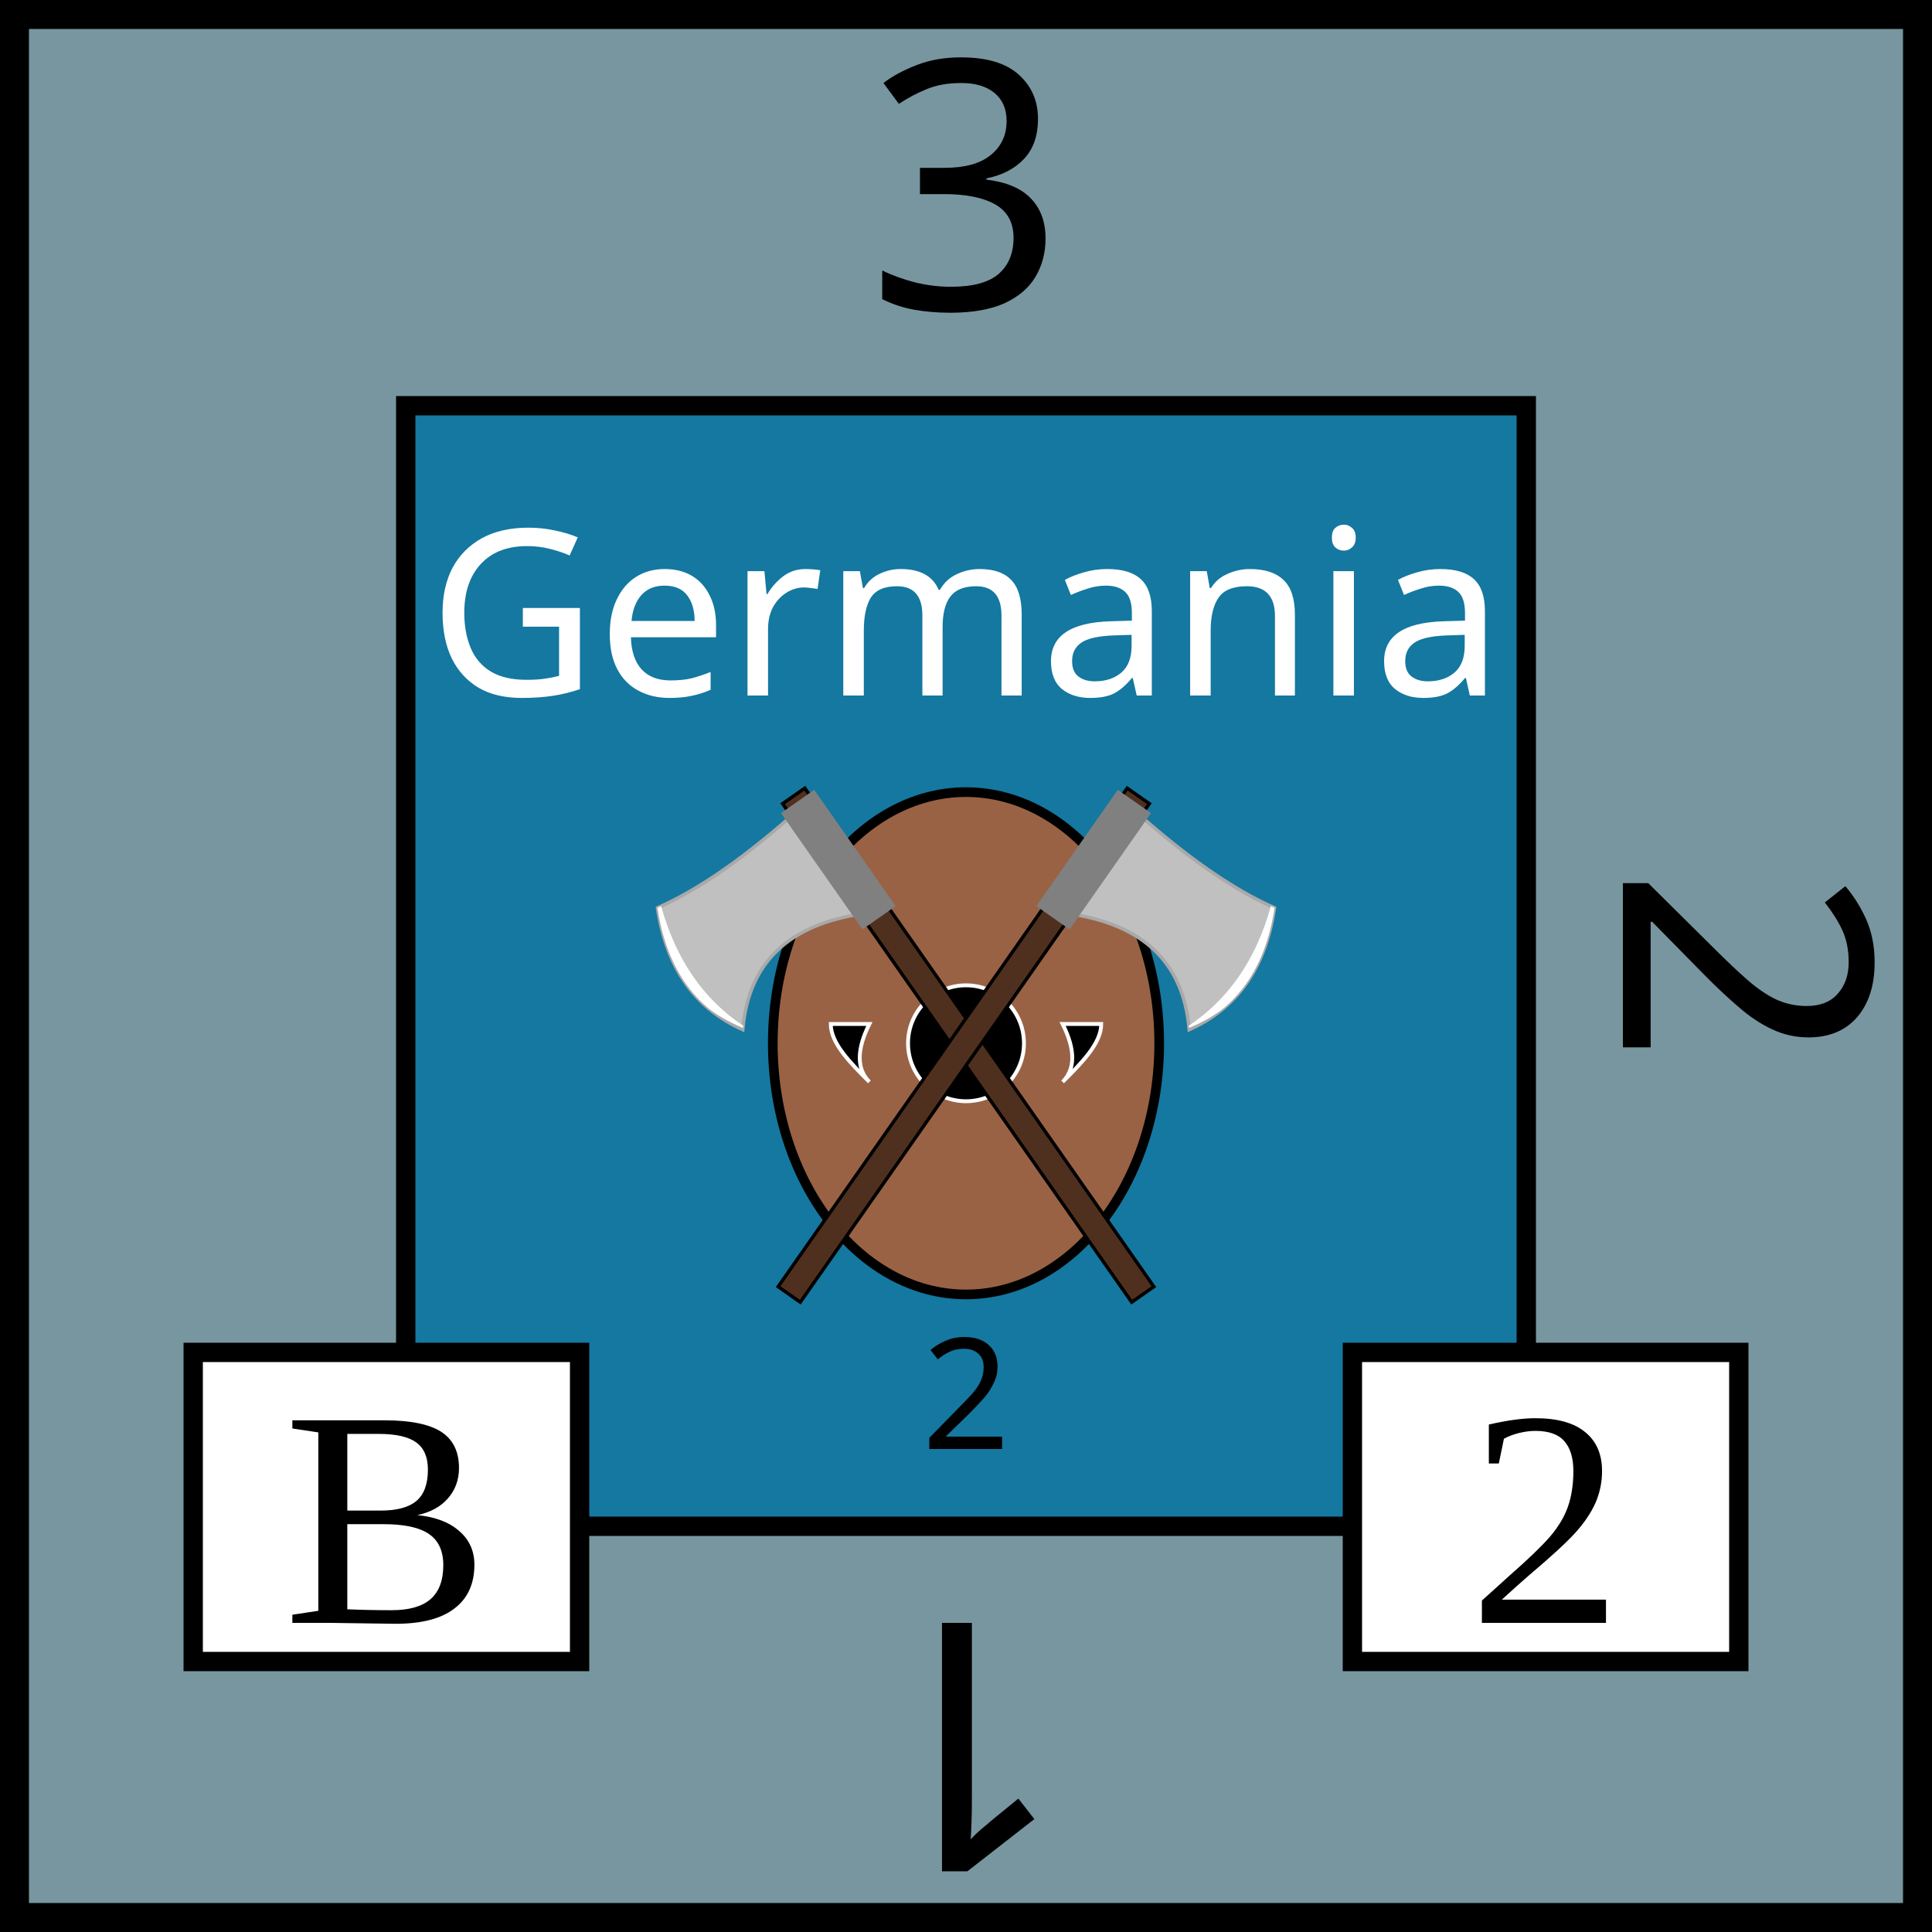
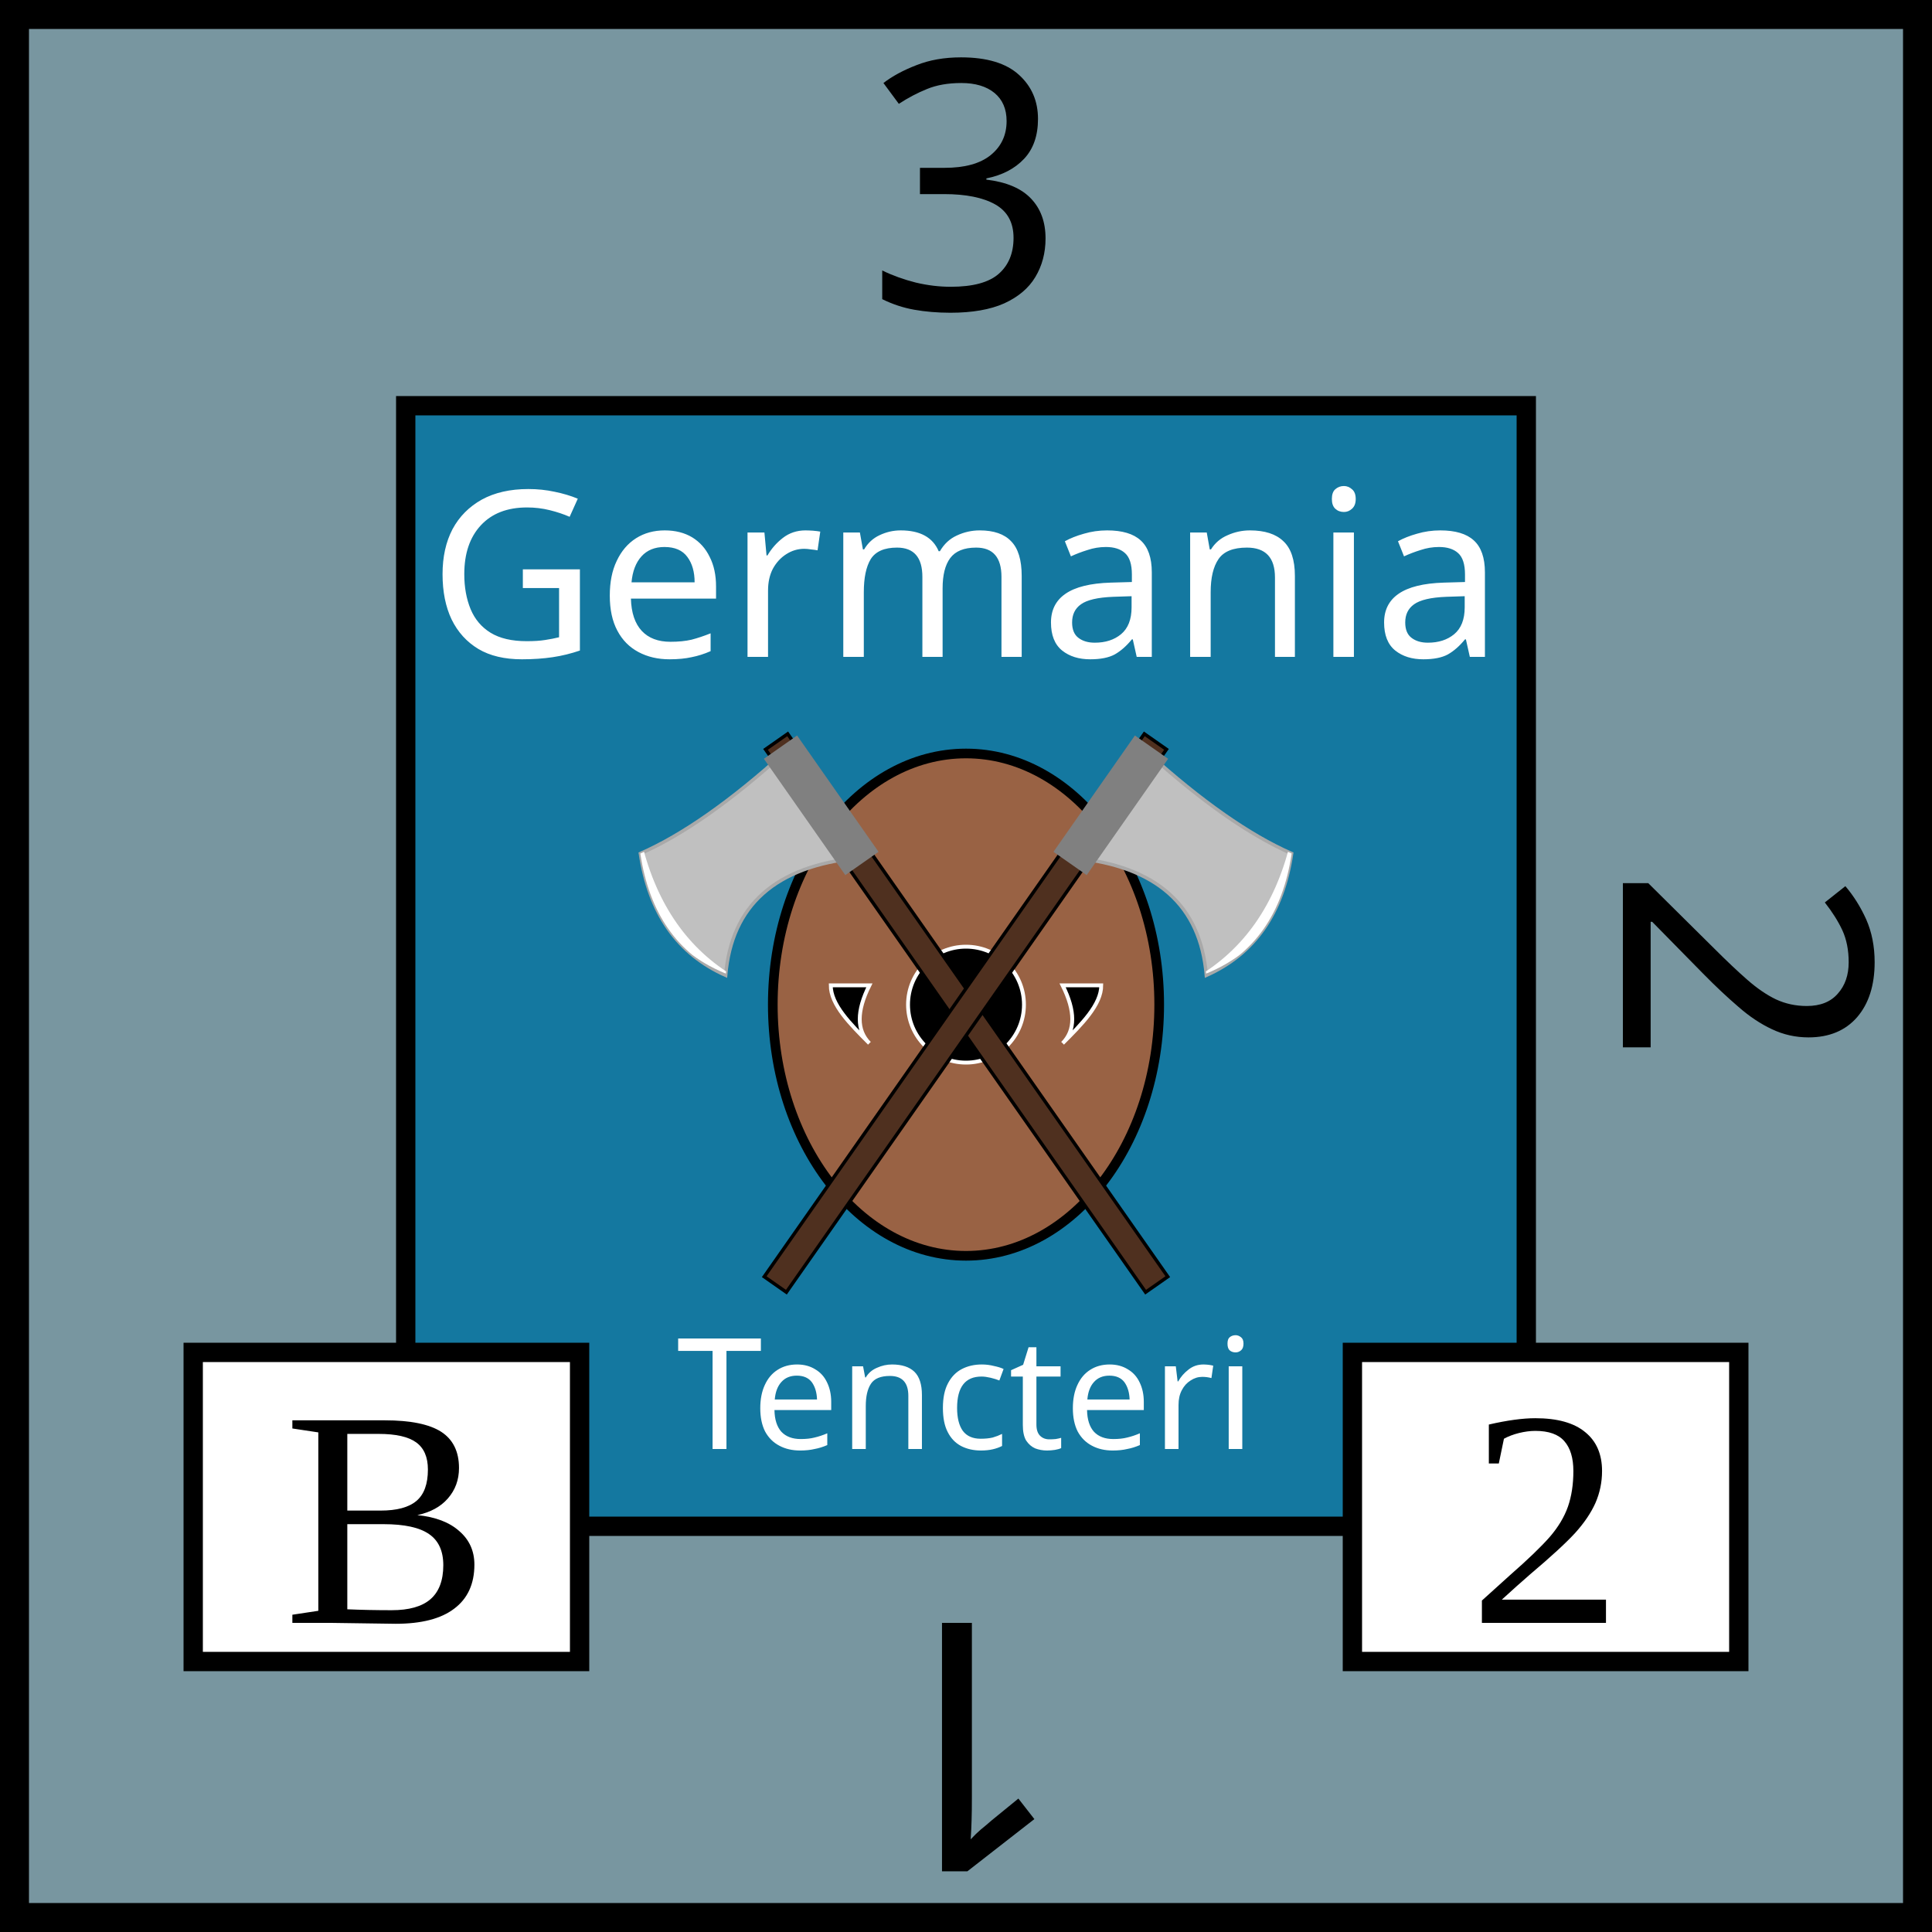
<svg xmlns="http://www.w3.org/2000/svg" viewBox="0 0 100 100" width="100" height="100">
  <defs>
    <clipPath id="axe-blade-clip">
      <path d="           M 50 6           Q 34 8 24 6           Q 18 18 24 28           Q 34 16 50 25         " />
    </clipPath>
  </defs>
  <rect id="background" fill="rgb(120,150,160)" height="100" width="100" stroke="black" stroke-width="3" />
  <g id="tribe" text-anchor="middle" font-size="12" font-family="Papyrus">
    <rect x="21" y="21" width="58" height="58" fill="rgb(20,120,160)" stroke="black" />
-     <text x="50" y="36" fill="white">Germania</text>
-     <text x="50" y="75" font-size="8">2</text>
-     <ellipse id="shield" cx="50" cy="54" rx="10" ry="13" fill="#996244" stroke="black" stroke-width="0.5" />
-     <circle cx="50" cy="54" r="3" fill="black" stroke="white" stroke-width="0.2" />
-     <path id="shield_symbol" d="         M 43,53         C 43,54 44,55 45,56         Q 44,55 45,53         Z       " fill="black" stroke="white" stroke-width="0.2" />
+     <text x="50" y="34" fill="white">Germania</text>
+     <text x="50" y="75" fill="white" font-size="8">Tencteri</text>
+     <ellipse id="shield" cx="50" cy="52" rx="10" ry="13" fill="#996244" stroke="black" stroke-width="0.5" />
+     <circle cx="50" cy="52" r="3" fill="black" stroke="white" stroke-width="0.2" />
+     <path id="shield_symbol" d="         M 43,51         C 43,52 44,53 45,54         Q 44,53 45,51         Z       " fill="black" stroke="white" stroke-width="0.2" />
    <use href="#shield_symbol" transform="scale(-1,1) translate(-100,0)" />
  </g>
-   <g id="axe" transform="scale(0.35) rotate(-35,264,-46)">
-     <rect id="axe-handle" x="48" y="4" width="4" height="90" fill="#4f301f" stroke="black" stroke-width="0.5" />
+   <g id="axe" transform="scale(0.35) rotate(-35,250,-46)">
+     <rect id="axe-handle" x="48" y="4" width="4" height="98" fill="#4f301f" stroke="black" stroke-width="0.5" />
    <path id="axe-blade" d="         M 50 6         Q 34 8 24 6         Q 18 18 24 28         Q 34 16 50 25       " fill="silver" stroke="darkgrey" stroke-width="0.5" />
    <path id="axe-blade-edge" d="         M 24 5         Q 17 18 25 29         Q 20 18 25 5         Z       " fill="white" clip-path="url(#axe-blade-clip)" />
    <rect id="blade-base" x="47" y="5" width="6" height="21" fill="grey" />
  </g>
  <use href="#axe" transform="scale(-1,1) translate(-100,0)" />
  <g id="attributes" text-anchor="middle" font-size="16">
    <rect id="initiative" x="10" y="70" height="16" width="20" fill="white" stroke="black" />
    <text x="20" y="84">B</text>
    <rect id="firepower" x="70" y="70" height="16" width="20" fill="white" stroke="black" />
    <text x="80" y="84">2</text>
  </g>
  <g id="strength" text-anchor="middle" font-family="Papyrus" font-size="18">
    <text x="50" y="16">3</text>
    <text x="50" y="16" transform="rotate(90,50,50)">2</text>
    <text x="50" y="16" transform="rotate(180,50,50)">1</text>
  </g>
</svg>
